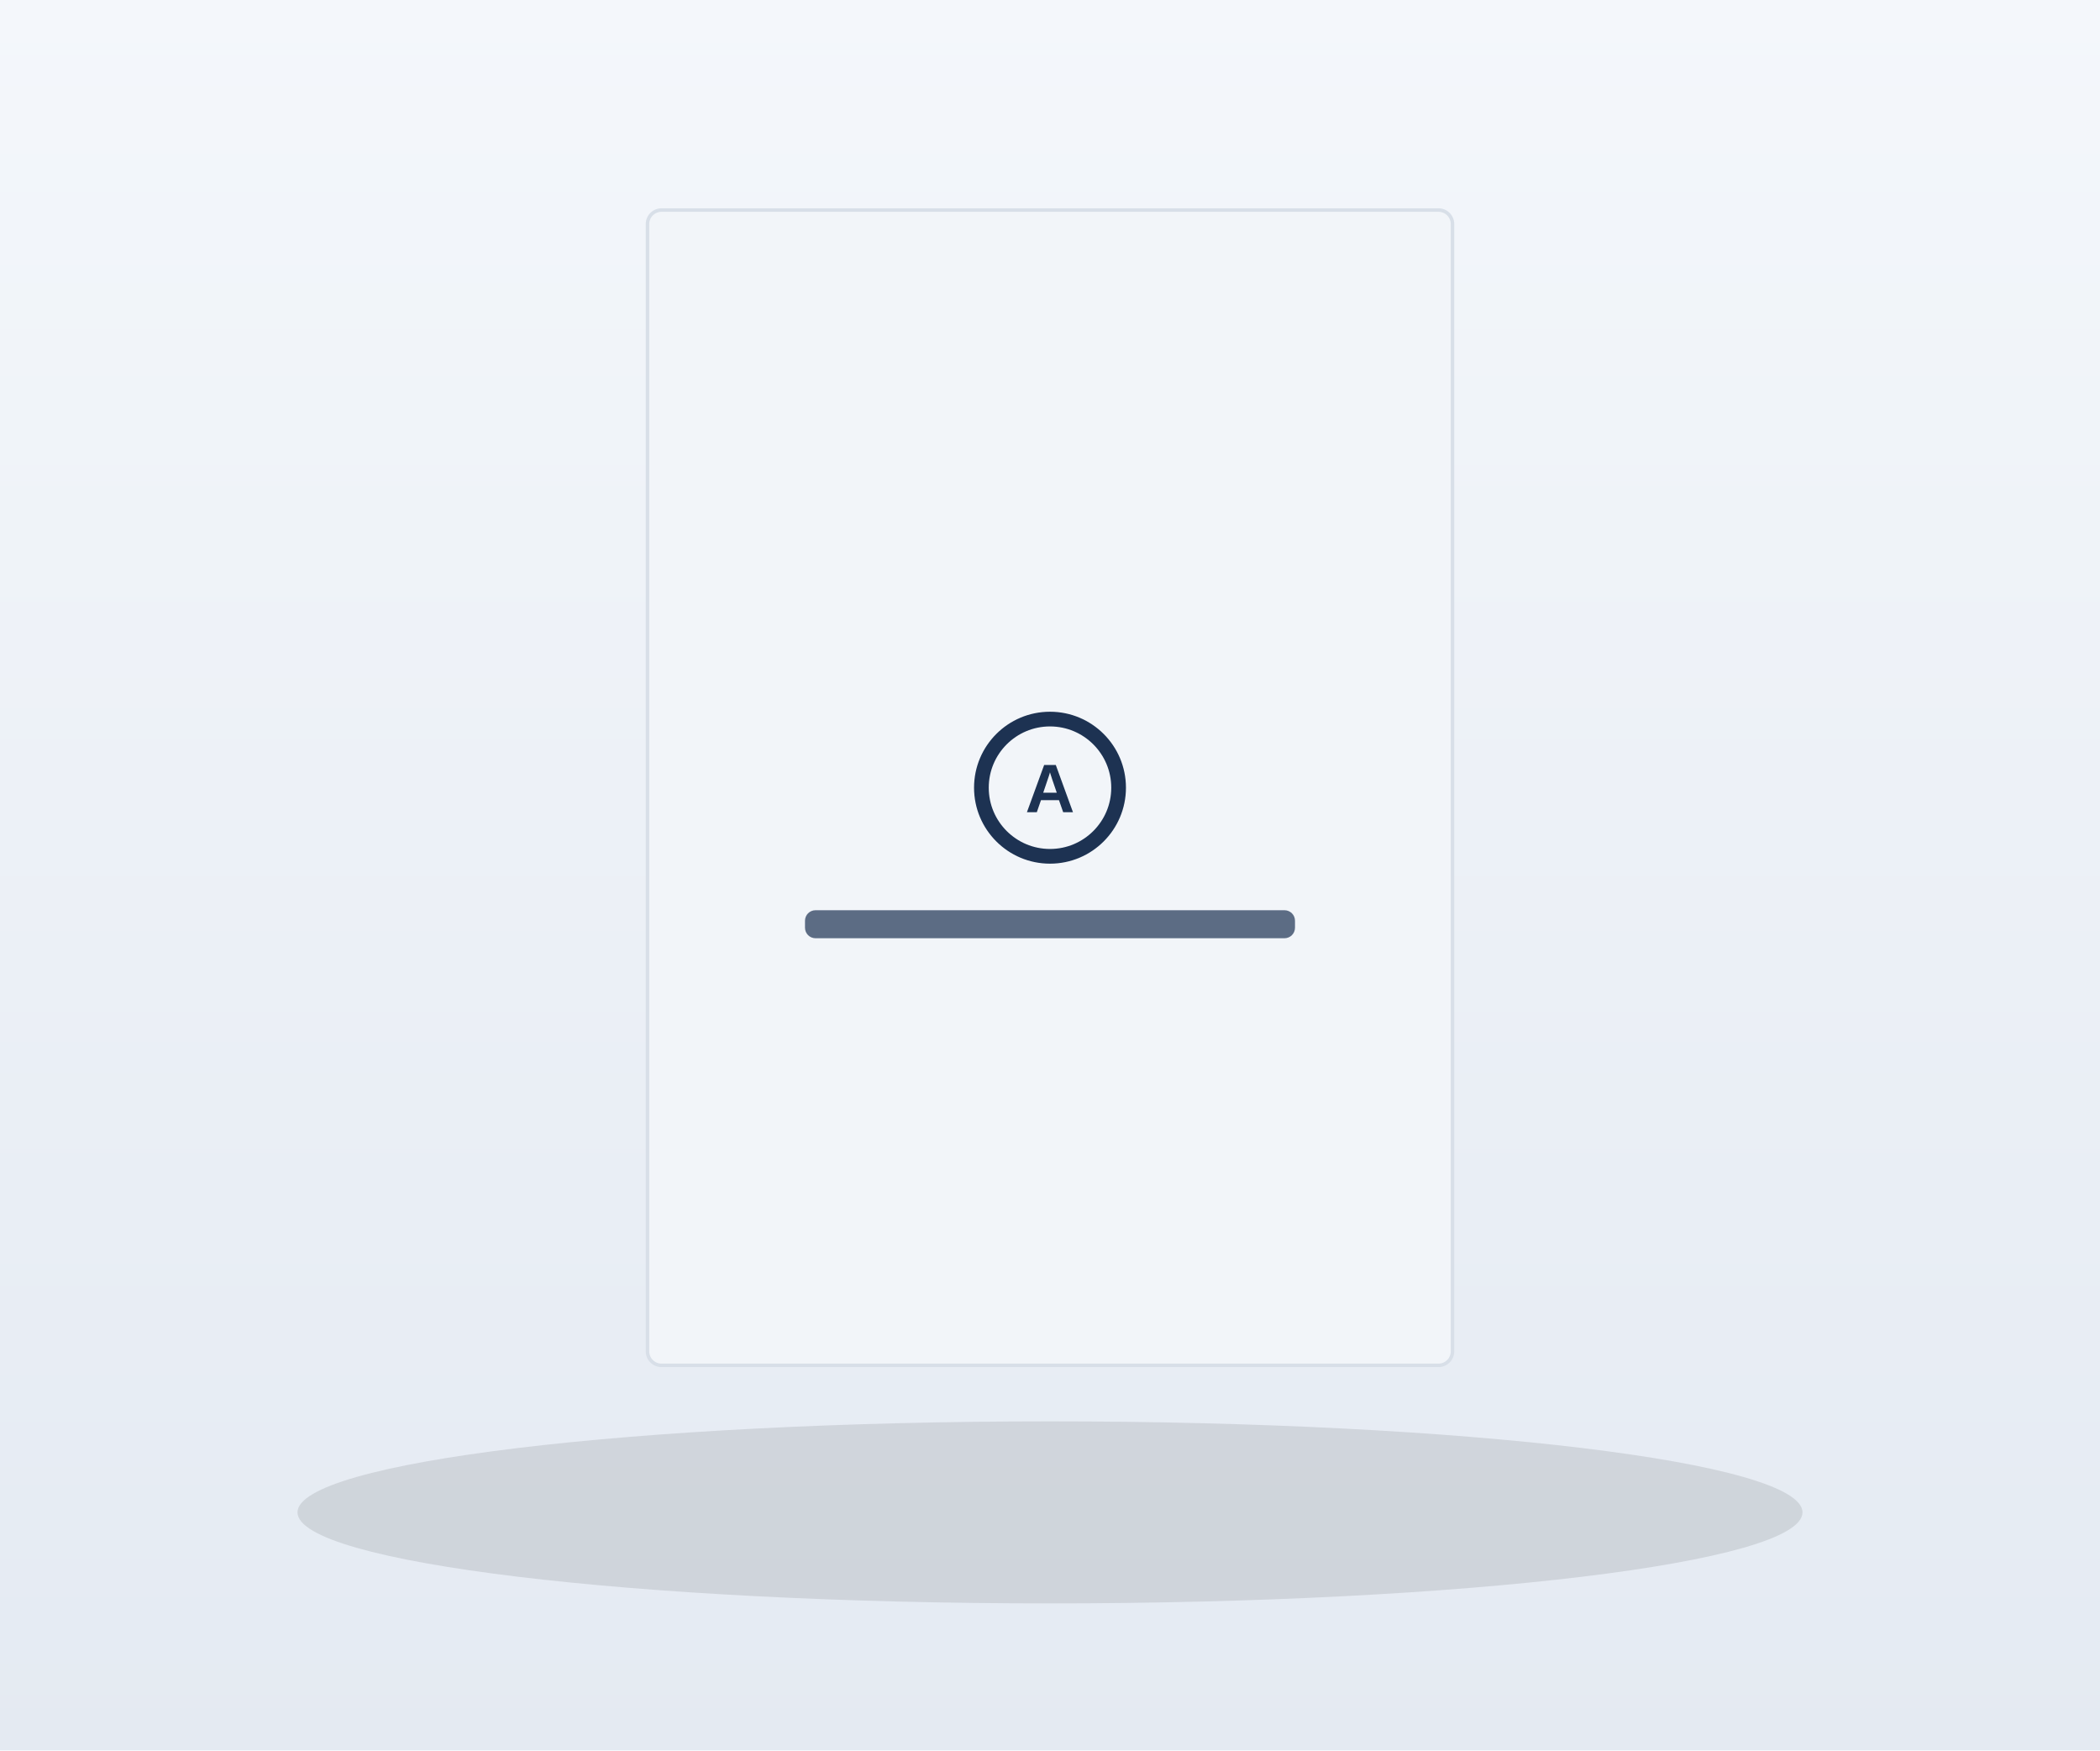
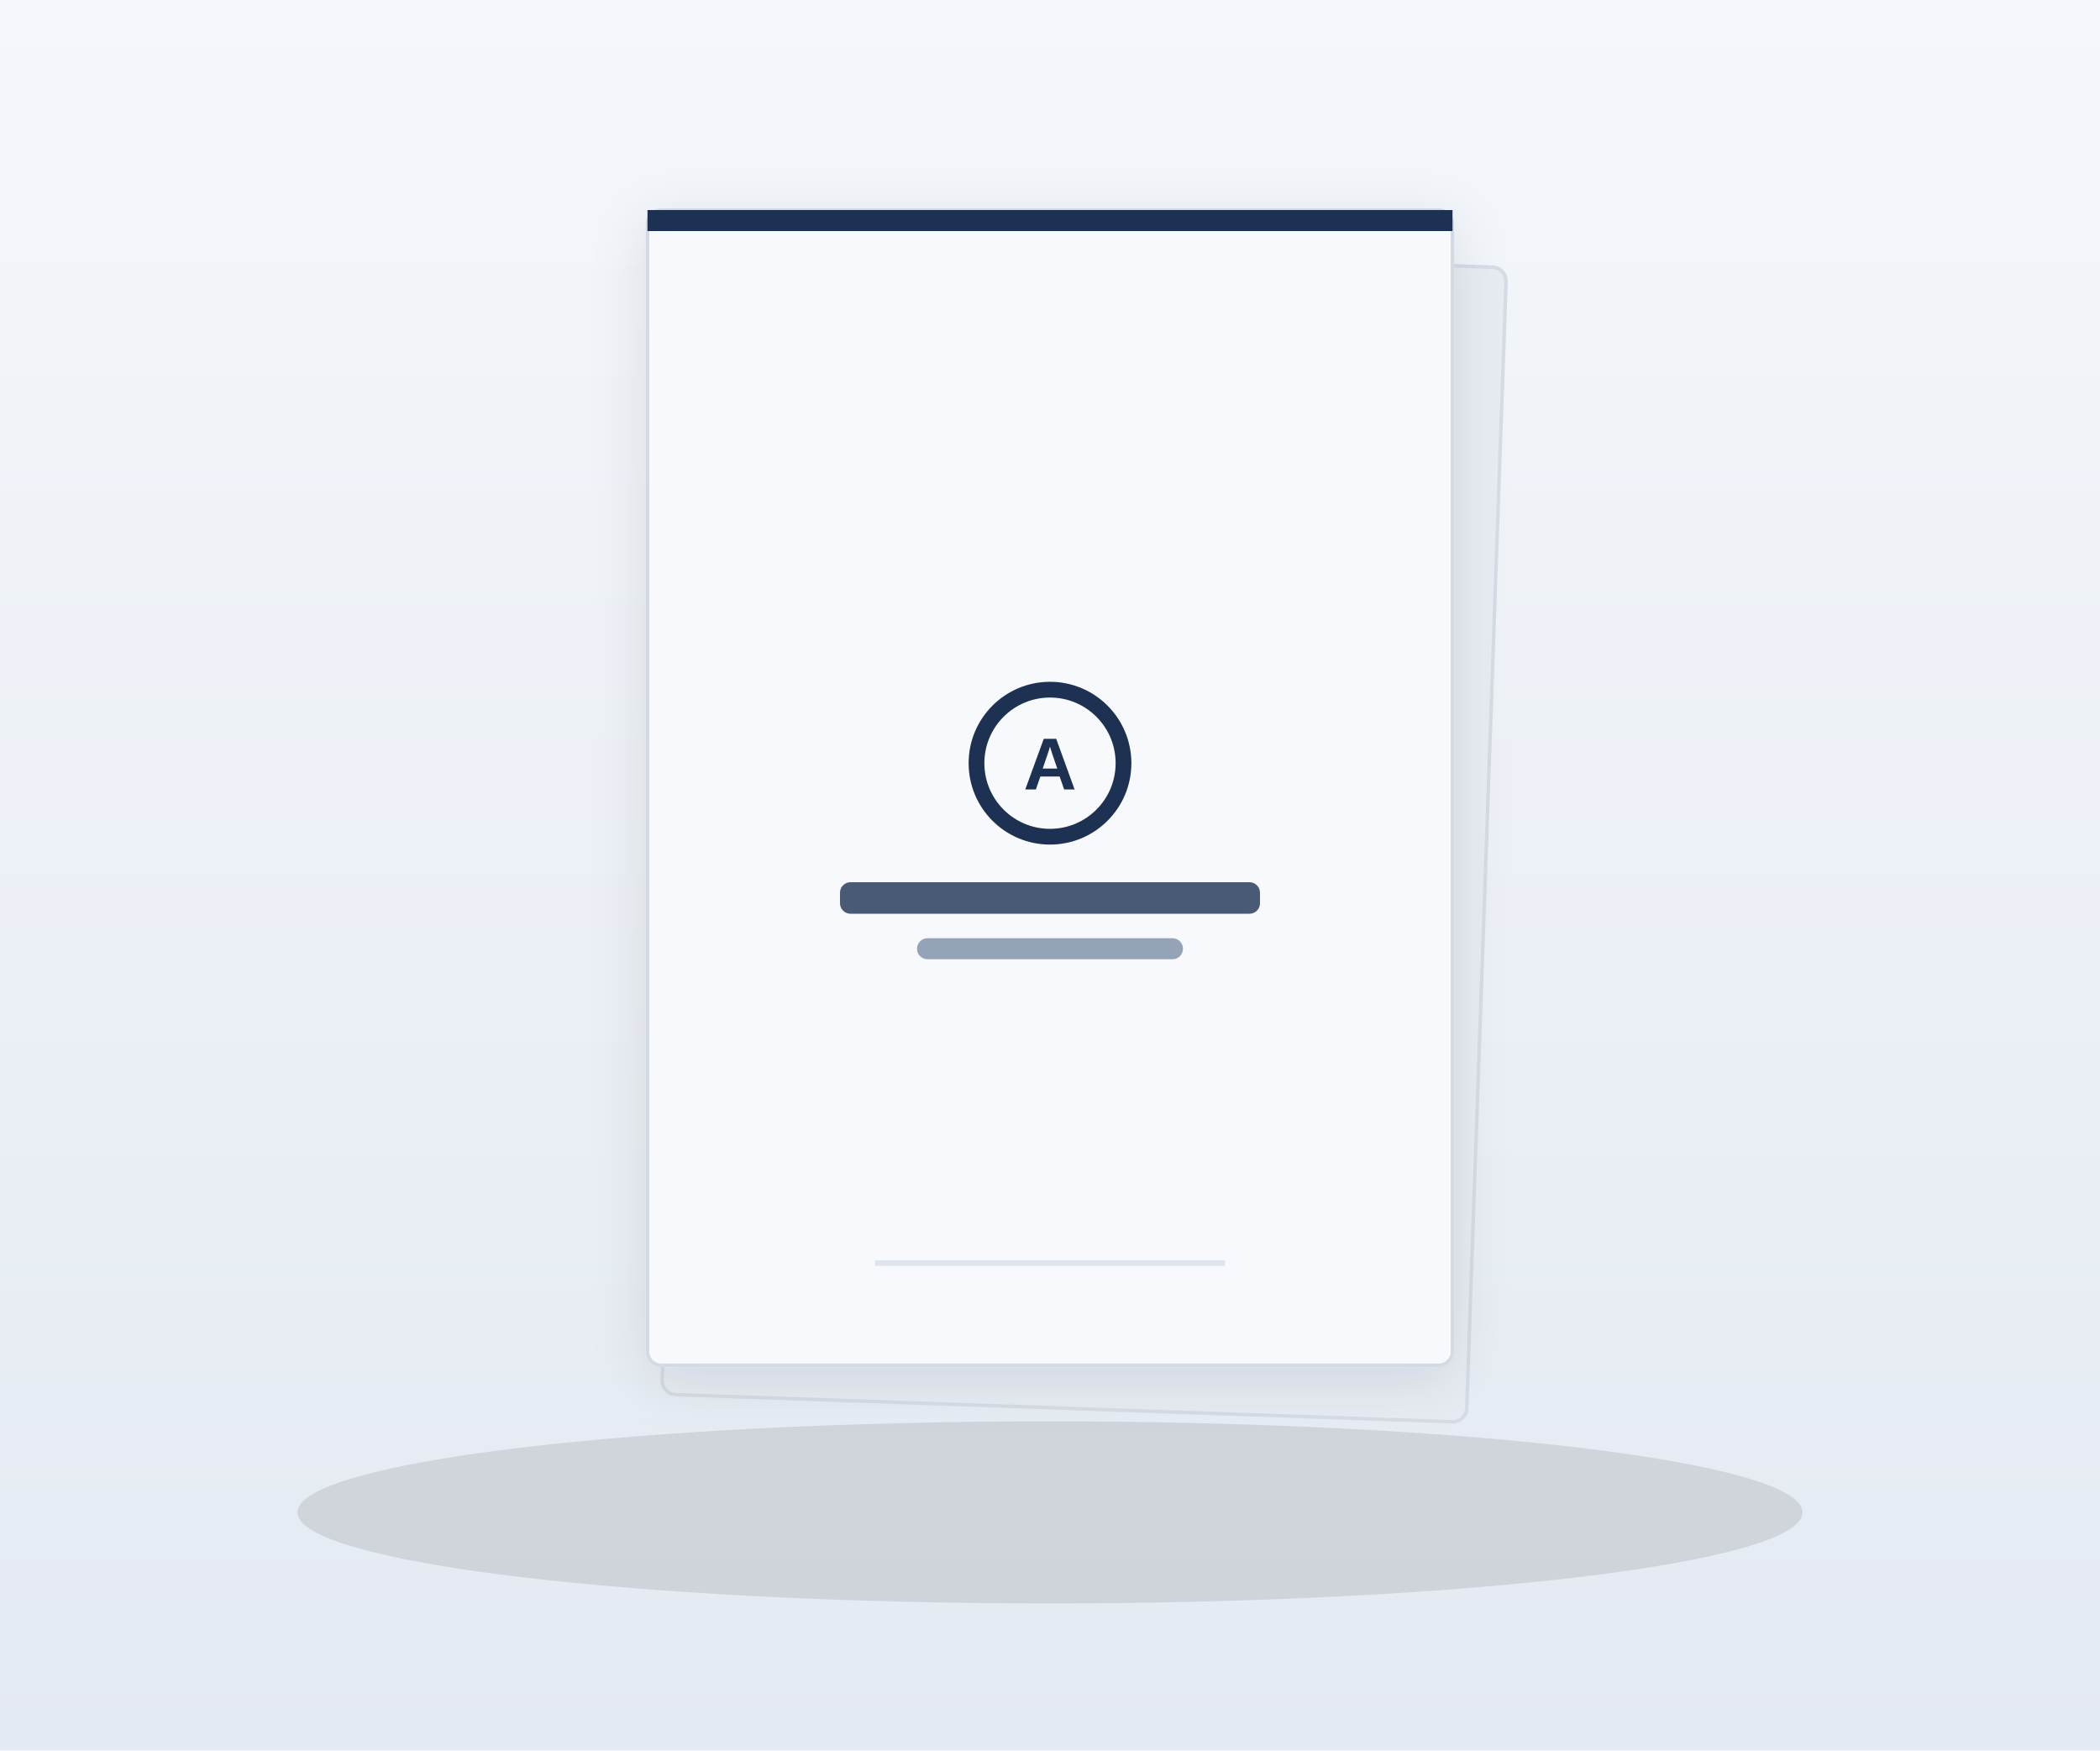
<svg xmlns="http://www.w3.org/2000/svg" viewBox="0 0 600 500">
  <defs>
    <linearGradient id="bg" x1="0" y1="0" x2="0" y2="1">
      <stop offset="0" stop-color="#f4f7fb" />
      <stop offset="1" stop-color="#e4eaf2" />
    </linearGradient>
    <linearGradient id="metal" x1="0" y1="0" x2="1" y2="0">
      <stop offset="0" stop-color="#e8ecf1" />
      <stop offset=".5" stop-color="#f8fafc" />
      <stop offset="1" stop-color="#c9d1dc" />
    </linearGradient>
  </defs>
  <rect width="600" height="500" fill="url(#bg)" />
  <ellipse cx="300" cy="432" rx="215" ry="26" fill="#000" opacity="0.1" />
-   <rect x="185" y="60" width="230" height="330" rx="4" fill="#f2f5f9" stroke="#d8dfe8" />
-   <circle cx="300" cy="225" r="19.6" fill="none" stroke="#1d3252" stroke-width="4.2" />
-   <text x="300" y="232" text-anchor="middle" font-family="Arial" font-weight="bold" font-size="19.6" fill="#1d3252">A</text>
-   <rect x="230" y="260" width="140" height="8" rx="3" fill="#1d3252" opacity=".7" />
+   <g transform="rotate(2 300 230)">
+     <rect x="195" y="72" width="230" height="330" rx="4" fill="#e7ecf3" stroke="#d5dce6" />
+   </g>
+   <rect x="185" y="60" width="230" height="330" rx="4" fill="#f7f9fc" stroke="#d3dae4" filter="drop-shadow(0 4px 8px rgba(15,32,56,.1))" />
+   <rect x="185" y="60" width="230" height="6" fill="#1d3252" />
+   <circle cx="300" cy="218" r="21" fill="none" stroke="#1d3252" stroke-width="4.5" />
+   <text x="300" y="225.5" text-anchor="middle" font-family="Arial" font-weight="bold" font-size="21" fill="#1d3252">A</text>
+   <rect x="240" y="252" width="120" height="9" rx="3" fill="#1d3252" opacity=".8" />
+   <rect x="262" y="268" width="76" height="6" rx="3" fill="#94a3b8" />
+   <rect x="250" y="360" width="100" height="1.6" fill="#dfe5ec" />
</svg>
